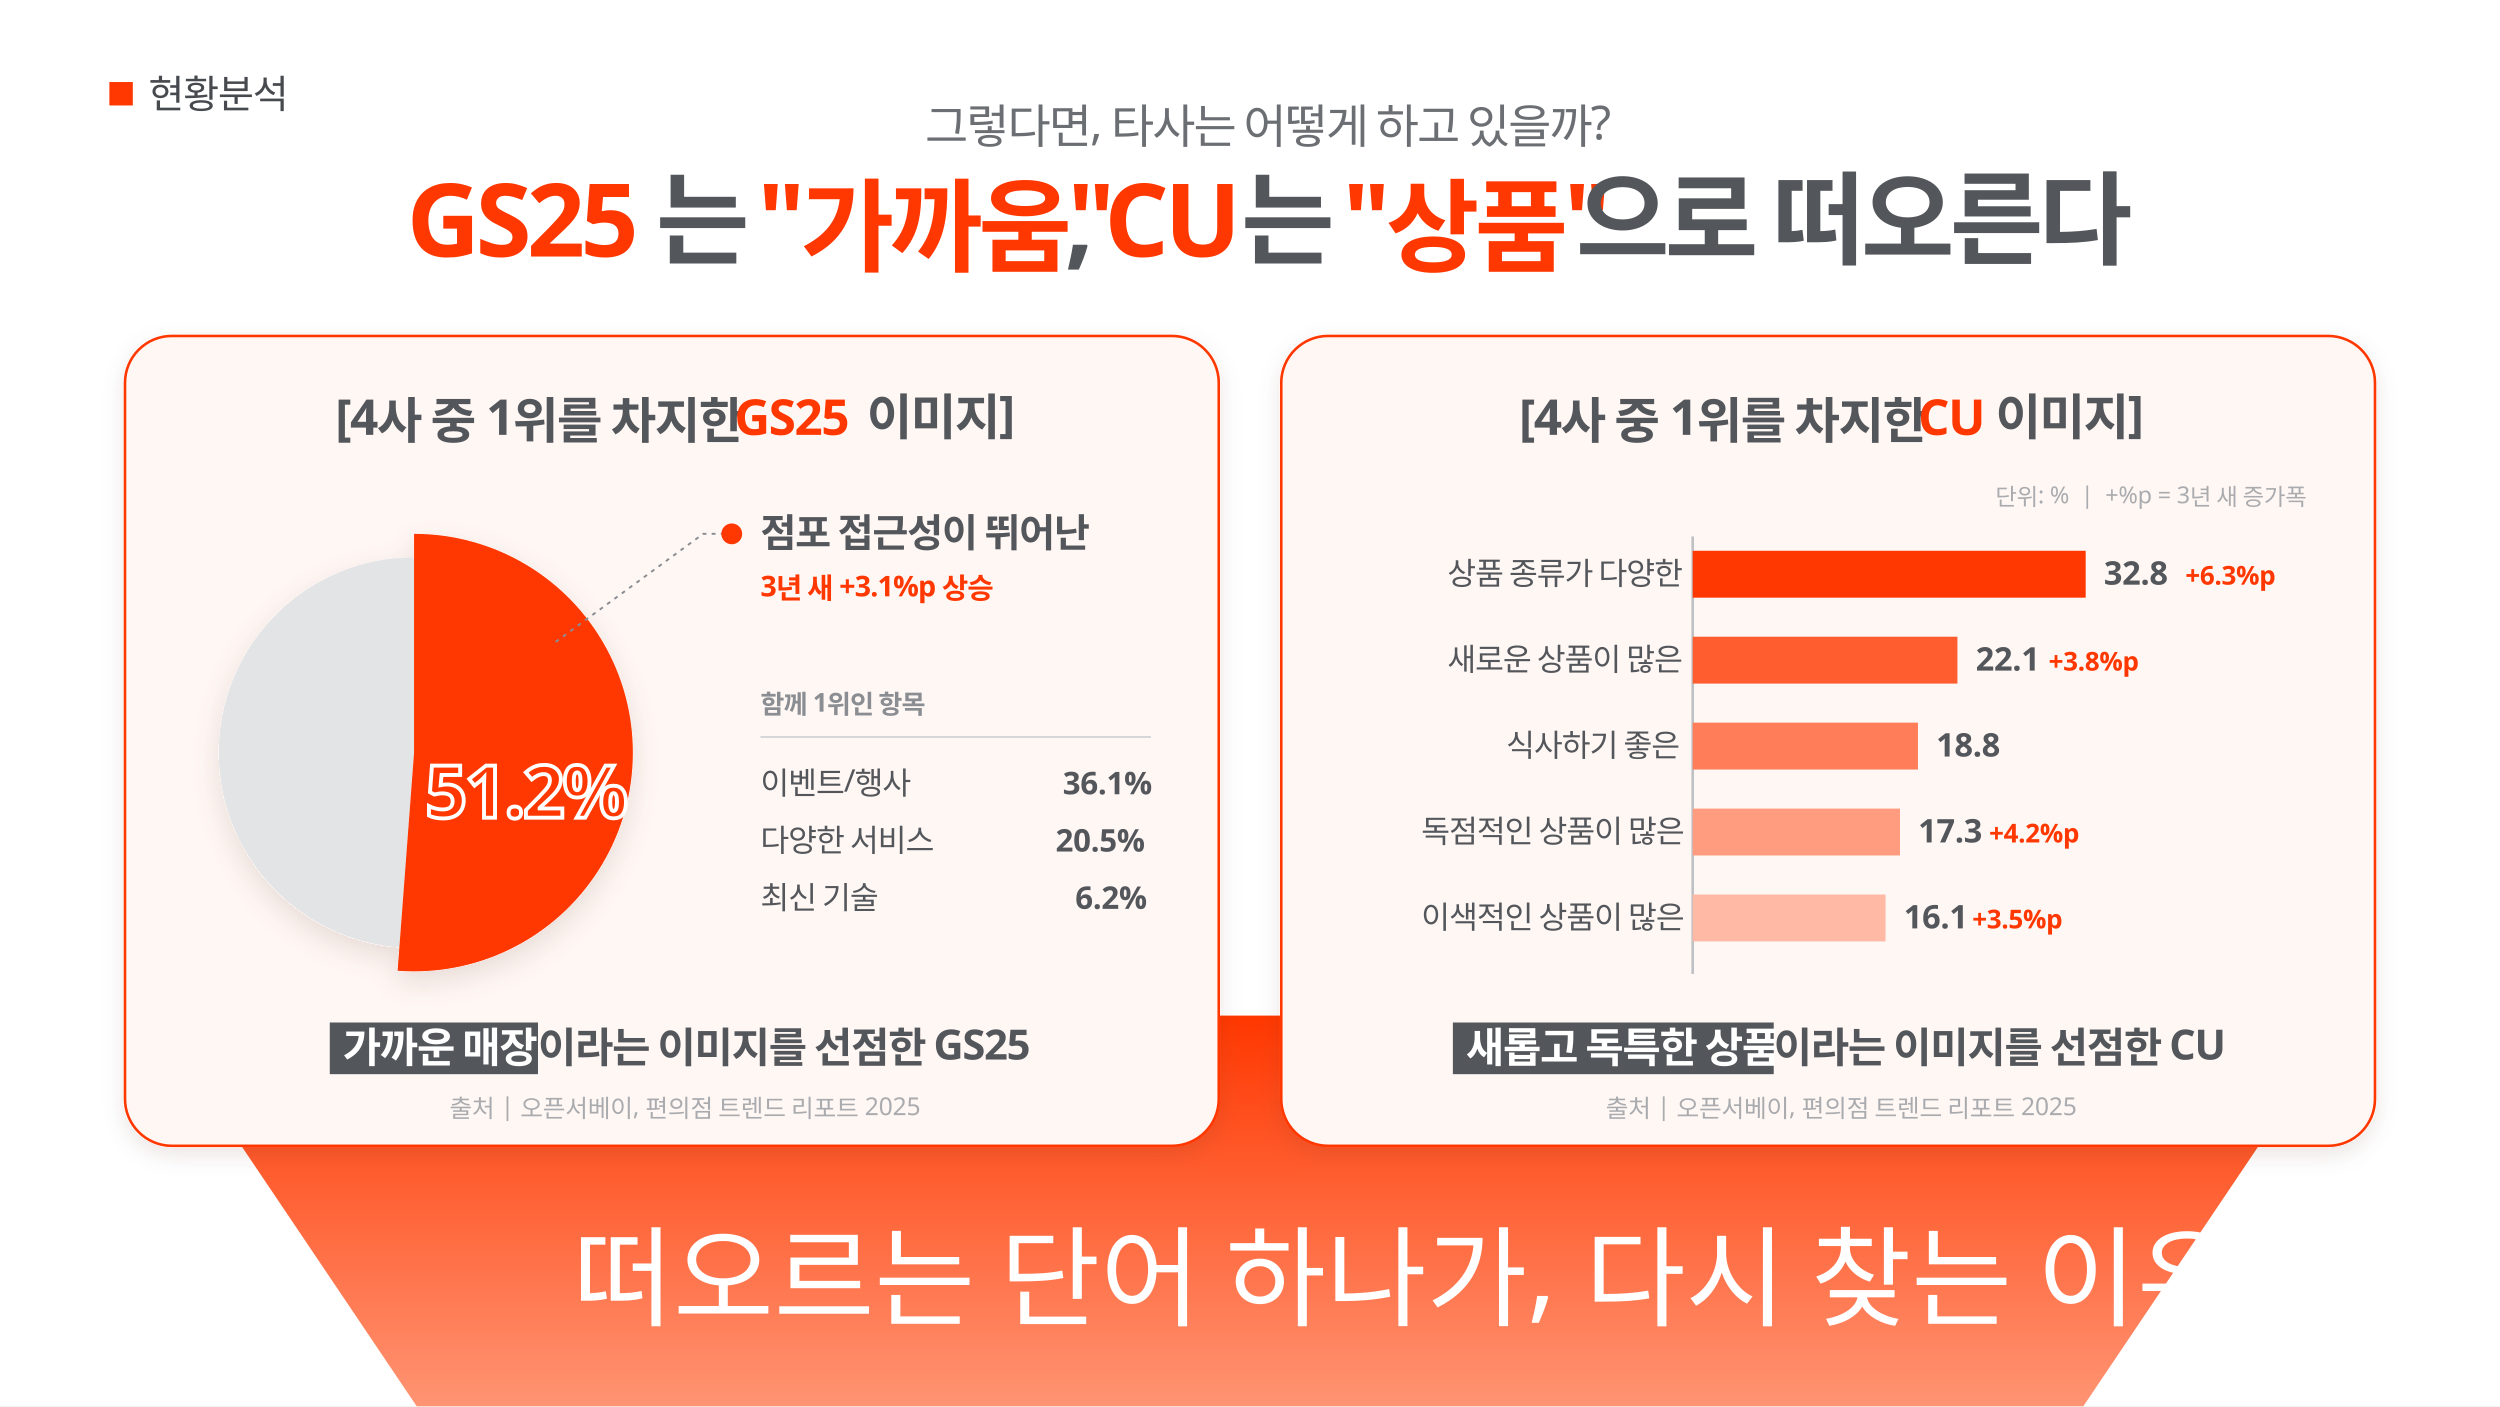
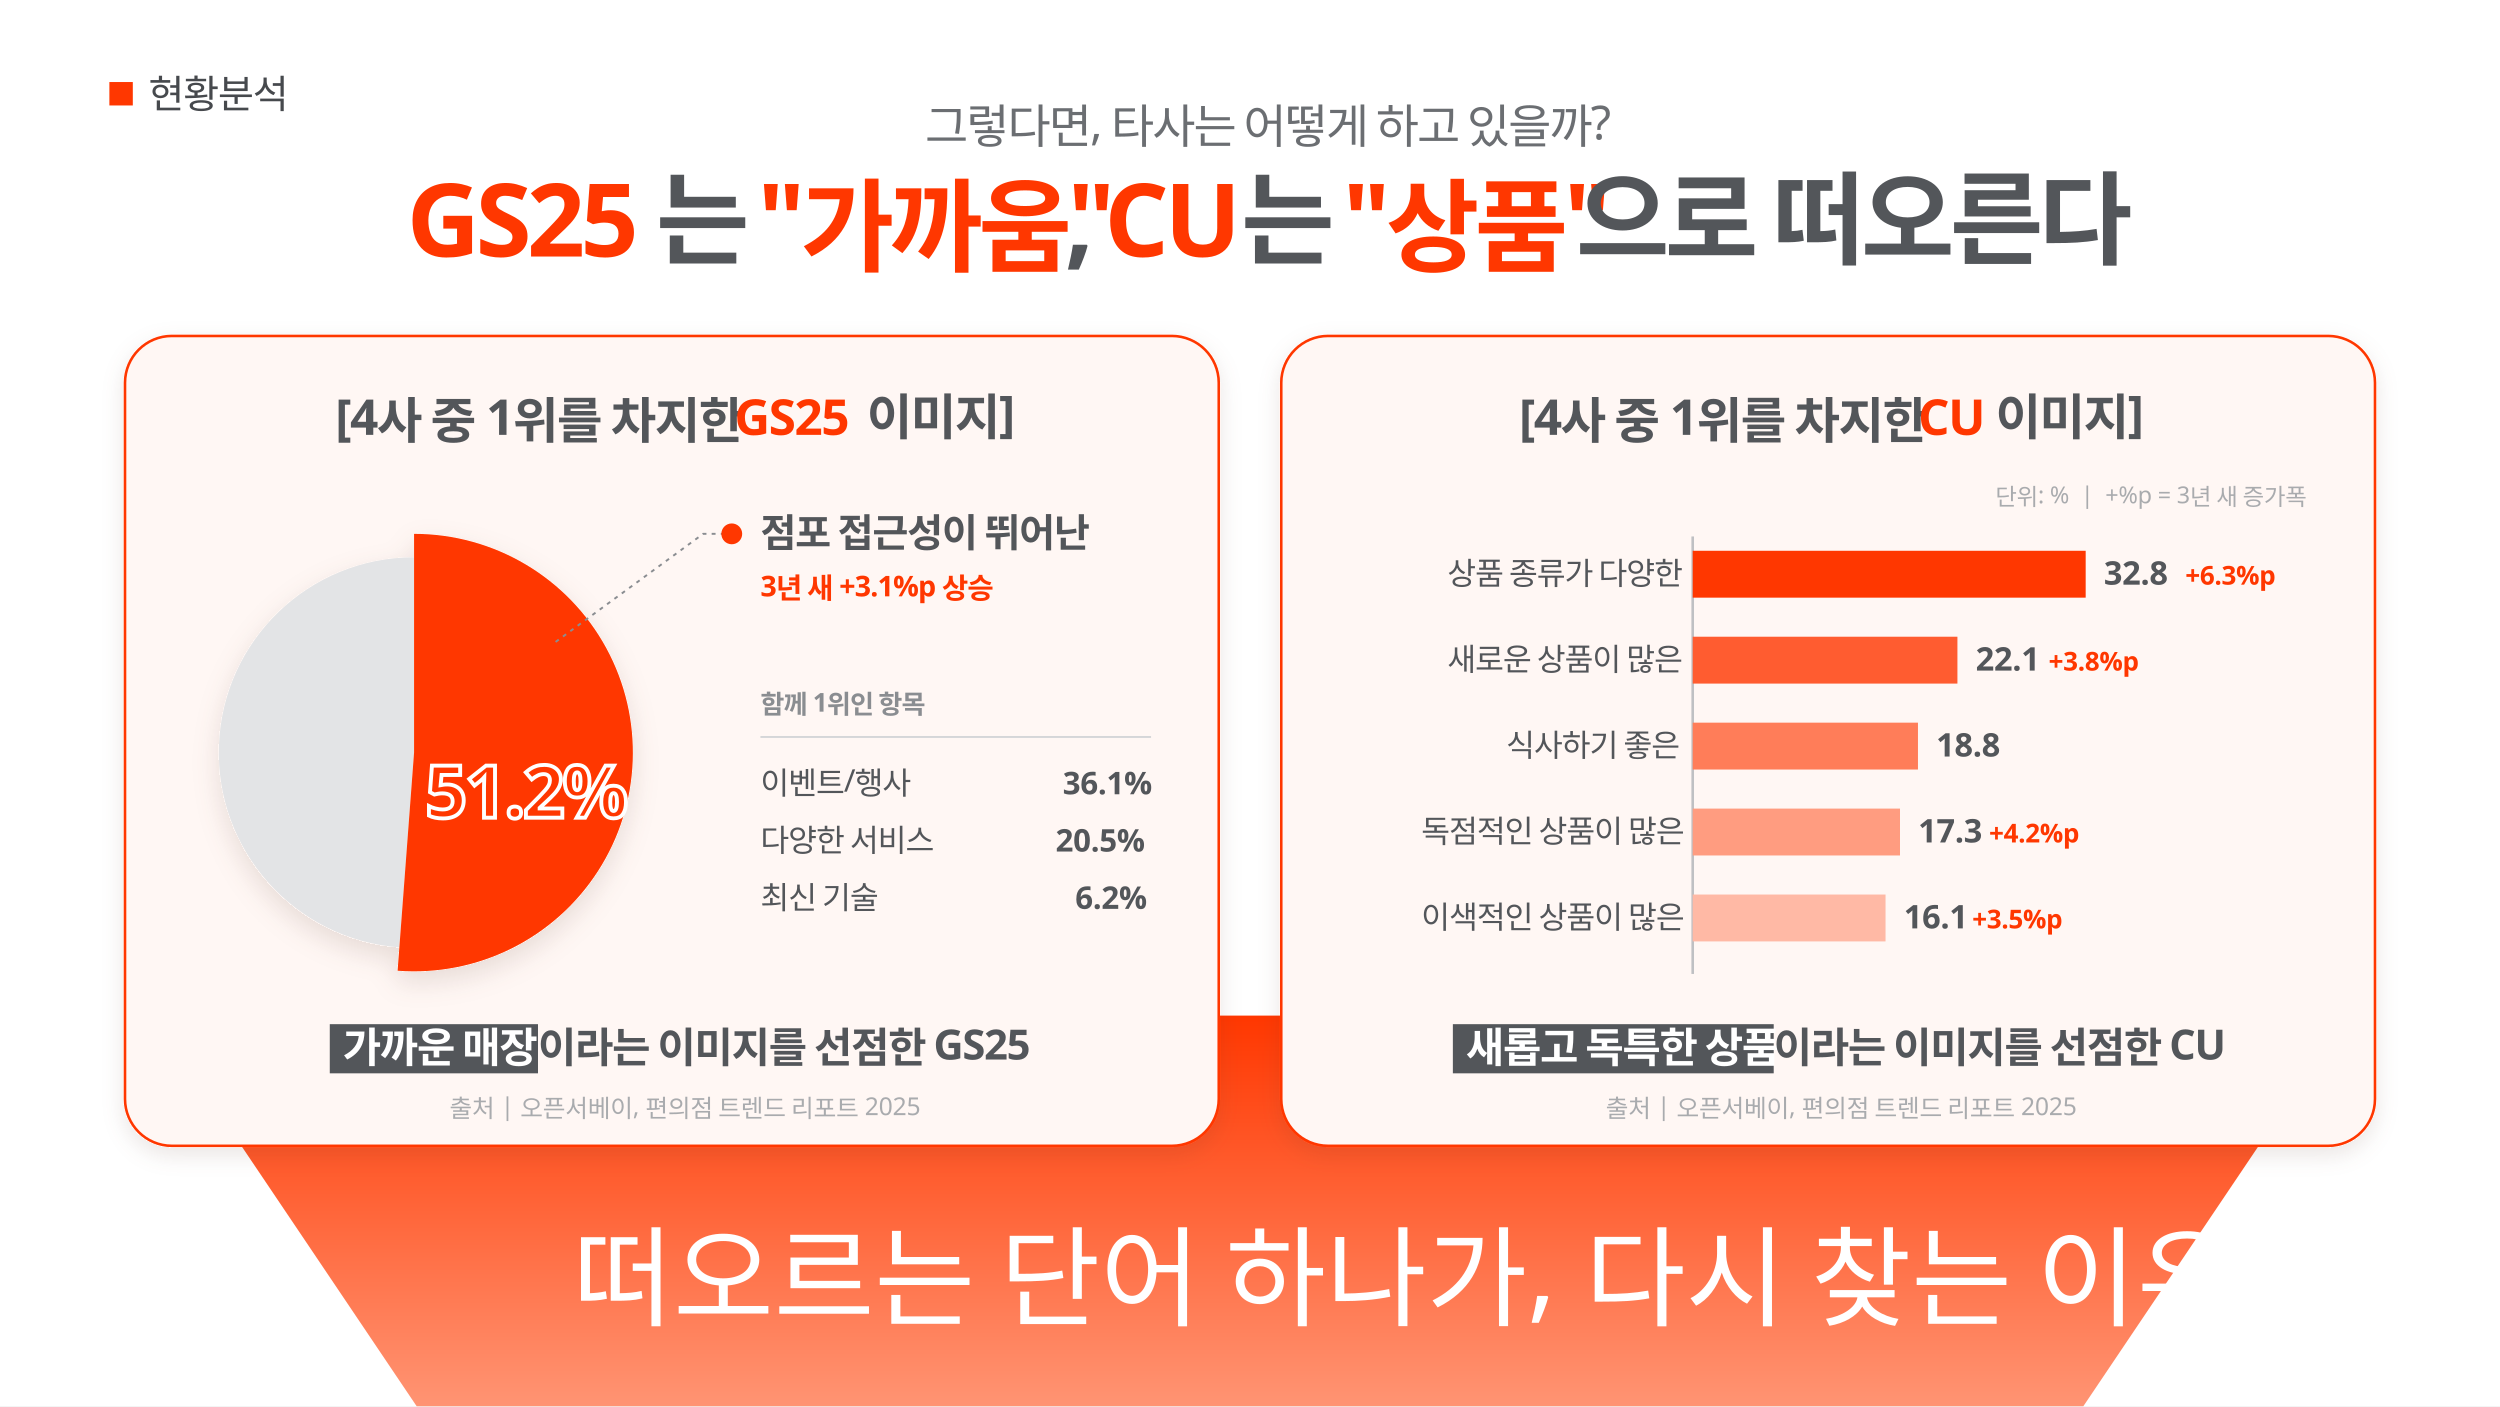
<svg xmlns="http://www.w3.org/2000/svg" width="1920" height="1080" viewBox="0 0 1920 1080" fill="none">
  <rect id="배경" width="1920" height="1080" fill="#FFFFFF" />
  <g id="헤더">
    <rect id="섹션_마커" x="84" y="63" width="18" height="18" fill="#FF3700" />
    <text fill="#46494D" xml:space="preserve" style="white-space: pre" font-family="Pretendard" font-size="30" font-weight="500" letter-spacing="-0.03em" id="섹션명">
      <tspan x="114" y="83">현황분석</tspan>
    </text>
    <text fill="#6B6E72" xml:space="preserve" style="white-space: pre" font-family="Pretendard" font-size="36" font-weight="400" letter-spacing="-0.04em" id="연결문장">
      <tspan x="710.45" y="110">그렇다면, 타사는 어떻게 하고 있을까?</tspan>
    </text>
    <g id="헤드문장">
      <text fill="#FF3700" xml:space="preserve" style="white-space: pre" font-family="Pretendard" font-size="78" font-weight="800" letter-spacing="-0.045em">
        <tspan x="312.3" y="197">GS25</tspan>
      </text>
      <text fill="#53565A" xml:space="preserve" style="white-space: pre" font-family="Pretendard" font-size="78" font-weight="800" letter-spacing="-0.045em">
        <tspan x="503.79" y="197">는 </tspan>
      </text>
      <text fill="#FF3700" xml:space="preserve" style="white-space: pre" font-family="Pretendard" font-size="78" font-weight="800" letter-spacing="-0.045em">
        <tspan x="581.63" y="197">"가까움"</tspan>
      </text>
      <text fill="#53565A" xml:space="preserve" style="white-space: pre" font-family="Pretendard" font-size="78" font-weight="800" letter-spacing="-0.045em">
        <tspan x="817.77" y="197">, </tspan>
      </text>
      <text fill="#FF3700" xml:space="preserve" style="white-space: pre" font-family="Pretendard" font-size="78" font-weight="800" letter-spacing="-0.045em">
        <tspan x="848.09" y="197">CU</tspan>
      </text>
      <text fill="#53565A" xml:space="preserve" style="white-space: pre" font-family="Pretendard" font-size="78" font-weight="800" letter-spacing="-0.045em">
        <tspan x="953.2" y="197">는 </tspan>
      </text>
      <text fill="#FF3700" xml:space="preserve" style="white-space: pre" font-family="Pretendard" font-size="78" font-weight="800" letter-spacing="-0.045em">
        <tspan x="1031.04" y="197">"상품"</tspan>
      </text>
      <text fill="#53565A" xml:space="preserve" style="white-space: pre" font-family="Pretendard" font-size="78" font-weight="800" letter-spacing="-0.045em">
        <tspan x="1210.34" y="197">으로 떠오른다</tspan>
      </text>
    </g>
  </g>
  <path id="하단_밴드" d="M118 780H1802L1600 1080H320Z" fill="url(#band3)" />
  <g id="GS25_카드">
    <g id="GS25_카드_배경" filter="url(#filter0_d)">
      <rect x="96" y="258" width="840" height="622" rx="36" fill="#FFF7F4" stroke="#FF3700" stroke-width="2" />
    </g>
    <g id="GS25_카드_제목">
      <text fill="#53565A" xml:space="preserve" style="white-space: pre" font-family="Pretendard" font-size="38" font-weight="700" letter-spacing="-0.03em">
        <tspan x="257.41" y="334">[4사 중 1위를 차지한 </tspan>
      </text>
      <text fill="#FF3700" xml:space="preserve" style="white-space: pre" font-family="Pretendard" font-size="38" font-weight="700" letter-spacing="-0.03em">
        <tspan x="563.97" y="334">GS25</tspan>
      </text>
      <text fill="#53565A" xml:space="preserve" style="white-space: pre" font-family="Pretendard" font-size="38" font-weight="700" letter-spacing="-0.03em">
        <tspan x="658.2" y="334"> 이미지]</tspan>
      </text>
    </g>
    <g id="파이_점포접근성" filter="url(#filter1_d)">
      <path id="파이_나머지" d="M318 578L306.70 727.57A150 150 0 0 1 318.00 428.00Z" fill="#E3E4E6" />
      <path id="파이_51.2" d="M318 578L318.00 410.00A168 168 0 1 1 305.35 745.52Z" fill="#FF3700" />
    </g>
    <text fill="#FF3700" stroke="#FFFFFF" stroke-width="3" xml:space="preserve" style="white-space: pre" font-family="Pretendard" font-size="56" font-weight="800" letter-spacing="-0.03em" id="파이_수치">
      <tspan x="326.69" y="628">51.2%</tspan>
    </text>
    <path id="리더라인" d="M426.7 493.0L540 410H556" stroke="#8A8D91" stroke-width="1.5" stroke-dasharray="3 4" />
    <circle id="리더_점" cx="562" cy="410" r="8" fill="#FF3700" />
    <text fill="#53565A" xml:space="preserve" style="white-space: pre" font-family="Pretendard" font-size="30" font-weight="700" letter-spacing="-0.03em" id="라벨_점포접근성">
      <tspan x="584" y="420">점포 접근성이 뛰어난</tspan>
    </text>
    <text fill="#FF3700" xml:space="preserve" style="white-space: pre" font-family="Pretendard" font-size="22" font-weight="600" letter-spacing="-0.03em" id="라벨_증가">
      <tspan x="584" y="458">3년 새 +3.1%p 상승</tspan>
    </text>
    <text fill="#8A8D91" xml:space="preserve" style="white-space: pre" font-family="Pretendard" font-size="20" font-weight="600" letter-spacing="-0.03em" id="보조_제목">
      <tspan x="584" y="548">함께 1위인 항목</tspan>
    </text>
    <path id="보조_구분선" d="M584 566H884" stroke="#D5D6D8" stroke-width="1.5" />
    <text fill="#53565A" xml:space="preserve" style="white-space: pre" font-family="Pretendard" font-size="24" font-weight="500" letter-spacing="-0.03em" id="보조_이벤트/행사">
      <tspan x="584" y="610">이벤트/행사</tspan>
    </text>
    <text fill="#53565A" xml:space="preserve" style="white-space: pre" font-family="Pretendard" font-size="24" font-weight="700" letter-spacing="-0.01em" id="보조_이벤트/행사_수치">
      <tspan x="816.19" y="610">36.1%</tspan>
    </text>
    <text fill="#53565A" xml:space="preserve" style="white-space: pre" font-family="Pretendard" font-size="24" font-weight="500" letter-spacing="-0.03em" id="보조_다양한 서비스">
      <tspan x="584" y="654">다양한 서비스</tspan>
    </text>
    <text fill="#53565A" xml:space="preserve" style="white-space: pre" font-family="Pretendard" font-size="24" font-weight="700" letter-spacing="-0.01em" id="보조_다양한 서비스_수치">
      <tspan x="810.67" y="654">20.5%</tspan>
    </text>
    <text fill="#53565A" xml:space="preserve" style="white-space: pre" font-family="Pretendard" font-size="24" font-weight="500" letter-spacing="-0.03em" id="보조_최신 기술">
      <tspan x="584" y="698">최신 기술</tspan>
    </text>
    <text fill="#53565A" xml:space="preserve" style="white-space: pre" font-family="Pretendard" font-size="24" font-weight="700" letter-spacing="-0.01em" id="보조_최신 기술_수치">
      <tspan x="825.77" y="698">6.2%</tspan>
    </text>
    <g id="GS25_캡션">
-       <rect x="253.27" y="785.28" width="159.91" height="39.68" fill="#53565A" />
+       <rect x="253.27" y="786.56" width="159.91" height="37.76" fill="#53565A" />
      <text fill="#FFFFFF" xml:space="preserve" style="white-space: pre" font-family="Pretendard" font-size="32" font-weight="700" letter-spacing="-0.03em">
        <tspan x="263.27" y="816">가까운 매장</tspan>
      </text>
      <text fill="#53565A" xml:space="preserve" style="white-space: pre" font-family="Pretendard" font-size="32" font-weight="700" letter-spacing="-0.03em">
        <tspan x="413.17" y="816">이라는 이미지를 선점한 GS25</tspan>
      </text>
    </g>
    <text fill="#A9ABAE" xml:space="preserve" style="white-space: pre" font-family="Pretendard" font-size="19" font-weight="400" letter-spacing="-0.01em" id="GS25_출처">
      <tspan x="345.16" y="858">출처 | 오픈서베이, 편의점 트렌드 리포트 2025</tspan>
    </text>
  </g>
  <g id="CU_카드">
    <g id="CU_카드_배경" filter="url(#filter2_d)">
      <rect x="984" y="258" width="840" height="622" rx="36" fill="#FFF7F4" stroke="#FF3700" stroke-width="2" />
    </g>
    <g id="CU_카드_제목">
      <text fill="#53565A" xml:space="preserve" style="white-space: pre" font-family="Pretendard" font-size="38" font-weight="700" letter-spacing="-0.03em">
        <tspan x="1166.53" y="334">[4사 중 1위를 차지한 </tspan>
      </text>
      <text fill="#FF3700" xml:space="preserve" style="white-space: pre" font-family="Pretendard" font-size="38" font-weight="700" letter-spacing="-0.03em">
        <tspan x="1473.09" y="334">CU</tspan>
      </text>
      <text fill="#53565A" xml:space="preserve" style="white-space: pre" font-family="Pretendard" font-size="38" font-weight="700" letter-spacing="-0.03em">
        <tspan x="1525.08" y="334"> 이미지]</tspan>
      </text>
    </g>
    <text fill="#A9ABAE" xml:space="preserve" style="white-space: pre" font-family="Pretendard" font-size="18" font-weight="500" letter-spacing="-0.01em" id="CU_단위">
      <tspan x="1532.39" y="388">단위: %  |  +%p = 3년 새 증가폭</tspan>
    </text>
    <path id="막대_기준선" d="M1300 412V748" stroke="#BFC0C3" stroke-width="2" />
    <g id="막대_상품 종류가 다양한">
      <text fill="#53565A" xml:space="preserve" style="white-space: pre" font-family="Pretendard" font-size="24" font-weight="500" letter-spacing="-0.03em" id="막대라벨_상품 종류가 다양한">
        <tspan x="1111.53" y="449">상품 종류가 다양한</tspan>
      </text>
      <rect x="1300" y="423" width="301.8" height="36" fill="#FF3700" />
      <g id="막대수치_상품 종류가 다양한">
        <text fill="#53565A" xml:space="preserve" style="white-space: pre" font-family="Pretendard" font-size="25" font-weight="700" letter-spacing="-0.01em">
          <tspan x="1615.76" y="449">32.8</tspan>
        </text>
        <text fill="#FF3700" xml:space="preserve" style="white-space: pre" font-family="Pretendard" font-size="20" font-weight="700" letter-spacing="-0.013em">
          <tspan x="1668.42" y="449">  +6.3%p</tspan>
        </text>
      </g>
    </g>
    <g id="막대_새로운 상품이 많은">
      <text fill="#53565A" xml:space="preserve" style="white-space: pre" font-family="Pretendard" font-size="24" font-weight="500" letter-spacing="-0.03em" id="막대라벨_새로운 상품이 많은">
        <tspan x="1111.53" y="515">새로운 상품이 많은</tspan>
      </text>
      <rect x="1300" y="489" width="203.3" height="36" fill="#FF5C30" />
      <g id="막대수치_새로운 상품이 많은">
        <text fill="#53565A" xml:space="preserve" style="white-space: pre" font-family="Pretendard" font-size="25" font-weight="700" letter-spacing="-0.01em">
          <tspan x="1517.32" y="515">22.1</tspan>
        </text>
        <text fill="#FF3700" xml:space="preserve" style="white-space: pre" font-family="Pretendard" font-size="20" font-weight="700" letter-spacing="-0.013em">
          <tspan x="1563.43" y="515">  +3.8%p</tspan>
        </text>
      </g>
    </g>
    <g id="막대_식사하기 좋은">
      <text fill="#53565A" xml:space="preserve" style="white-space: pre" font-family="Pretendard" font-size="24" font-weight="500" letter-spacing="-0.03em" id="막대라벨_식사하기 좋은">
        <tspan x="1156.72" y="581">식사하기 좋은</tspan>
      </text>
      <rect x="1300" y="555" width="173.0" height="36" fill="#FF7D59" />
      <text fill="#53565A" xml:space="preserve" style="white-space: pre" font-family="Pretendard" font-size="25" font-weight="700" letter-spacing="-0.01em" id="막대수치_식사하기 좋은">
        <tspan x="1486.96" y="581">18.8</tspan>
      </text>
    </g>
    <g id="막대_독점적인 상품이 많은">
      <text fill="#53565A" xml:space="preserve" style="white-space: pre" font-family="Pretendard" font-size="24" font-weight="500" letter-spacing="-0.03em" id="막대라벨_독점적인 상품이 많은">
        <tspan x="1091.52" y="647">독점적인 상품이 많은</tspan>
      </text>
      <rect x="1300" y="621" width="159.2" height="36" fill="#FF9C80" />
      <g id="막대수치_독점적인 상품이 많은">
        <text fill="#53565A" xml:space="preserve" style="white-space: pre" font-family="Pretendard" font-size="25" font-weight="700" letter-spacing="-0.01em">
          <tspan x="1473.16" y="647">17.3</tspan>
        </text>
        <text fill="#FF3700" xml:space="preserve" style="white-space: pre" font-family="Pretendard" font-size="20" font-weight="700" letter-spacing="-0.013em">
          <tspan x="1517.69" y="647">  +4.2%p</tspan>
        </text>
      </g>
    </g>
    <g id="막대_이색적인 상품이 많은">
      <text fill="#53565A" xml:space="preserve" style="white-space: pre" font-family="Pretendard" font-size="24" font-weight="500" letter-spacing="-0.03em" id="막대라벨_이색적인 상품이 많은">
        <tspan x="1091.52" y="713">이색적인 상품이 많은</tspan>
      </text>
      <rect x="1300" y="687" width="148.1" height="36" fill="#FFB9A5" />
      <g id="막대수치_이색적인 상품이 많은">
        <text fill="#53565A" xml:space="preserve" style="white-space: pre" font-family="Pretendard" font-size="25" font-weight="700" letter-spacing="-0.01em">
          <tspan x="1462.12" y="713">16.1</tspan>
        </text>
        <text fill="#FF3700" xml:space="preserve" style="white-space: pre" font-family="Pretendard" font-size="20" font-weight="700" letter-spacing="-0.013em">
          <tspan x="1504.76" y="713">  +3.5%p</tspan>
        </text>
      </g>
    </g>
    <g id="CU_캡션">
-       <rect x="1115.8" y="785.28" width="246.41" height="39.68" fill="#53565A" />
+       <rect x="1115.8" y="786.56" width="246.41" height="37.76" fill="#53565A" />
      <text fill="#FFFFFF" xml:space="preserve" style="white-space: pre" font-family="Pretendard" font-size="32" font-weight="700" letter-spacing="-0.03em">
        <tspan x="1125.8" y="816">새롭고 독특한 상품</tspan>
      </text>
      <text fill="#53565A" xml:space="preserve" style="white-space: pre" font-family="Pretendard" font-size="32" font-weight="700" letter-spacing="-0.03em">
        <tspan x="1362.21" y="816">이라는 이미지를 선점한 CU</tspan>
      </text>
    </g>
    <text fill="#A9ABAE" xml:space="preserve" style="white-space: pre" font-family="Pretendard" font-size="19" font-weight="400" letter-spacing="-0.01em" id="CU_출처">
      <tspan x="1233.16" y="858">출처 | 오픈서베이, 편의점 트렌드 리포트 2025</tspan>
    </text>
  </g>
  <text fill="#FFFFFF" xml:space="preserve" style="white-space: pre" font-family="Nanum Pen Script" font-size="84" font-weight="400" letter-spacing="0em" id="하단요약">
    <tspan x="439.74" y="1012">떠오르는 단어 하나가, 다시 찾는 이유가 된다</tspan>
  </text>
  <defs>
    <linearGradient id="band3" x1="960" y1="780" x2="960" y2="1080" gradientUnits="userSpaceOnUse">
      <stop stop-color="#FF3700" />
      <stop offset="1" stop-color="#FF9473" />
    </linearGradient>
    <filter id="filter0_d" x="72" y="240" width="888" height="670" filterUnits="userSpaceOnUse" color-interpolation-filters="sRGB">
      <feFlood flood-opacity="0" result="BackgroundImageFix" />
      <feColorMatrix in="SourceAlpha" type="matrix" values="0 0 0 0 0 0 0 0 0 0 0 0 0 0 0 0 0 0 127 0" result="hardAlpha" />
      <feOffset dy="6" />
      <feGaussianBlur stdDeviation="8" />
      <feComposite in2="hardAlpha" operator="out" />
      <feColorMatrix type="matrix" values="0 0 0 0 0.35 0 0 0 0 0.2 0 0 0 0 0.15 0 0 0 0.12 0" />
      <feBlend mode="normal" in2="BackgroundImageFix" result="effect1_dropShadow" />
      <feBlend mode="normal" in="SourceGraphic" in2="effect1_dropShadow" result="shape" />
    </filter>
    <filter id="filter1_d" x="120" y="388" width="396" height="396" filterUnits="userSpaceOnUse" color-interpolation-filters="sRGB">
      <feFlood flood-opacity="0" result="BackgroundImageFix" />
      <feColorMatrix in="SourceAlpha" type="matrix" values="0 0 0 0 0 0 0 0 0 0 0 0 0 0 0 0 0 0 127 0" result="hardAlpha" />
      <feOffset dy="8" />
      <feGaussianBlur stdDeviation="10" />
      <feComposite in2="hardAlpha" operator="out" />
      <feColorMatrix type="matrix" values="0 0 0 0 0.35 0 0 0 0 0.2 0 0 0 0 0.15 0 0 0 0.14 0" />
      <feBlend mode="normal" in2="BackgroundImageFix" result="effect1_dropShadow" />
      <feBlend mode="normal" in="SourceGraphic" in2="effect1_dropShadow" result="shape" />
    </filter>
    <filter id="filter2_d" x="960" y="240" width="888" height="670" filterUnits="userSpaceOnUse" color-interpolation-filters="sRGB">
      <feFlood flood-opacity="0" result="BackgroundImageFix" />
      <feColorMatrix in="SourceAlpha" type="matrix" values="0 0 0 0 0 0 0 0 0 0 0 0 0 0 0 0 0 0 127 0" result="hardAlpha" />
      <feOffset dy="6" />
      <feGaussianBlur stdDeviation="8" />
      <feComposite in2="hardAlpha" operator="out" />
      <feColorMatrix type="matrix" values="0 0 0 0 0.35 0 0 0 0 0.2 0 0 0 0 0.15 0 0 0 0.12 0" />
      <feBlend mode="normal" in2="BackgroundImageFix" result="effect1_dropShadow" />
      <feBlend mode="normal" in="SourceGraphic" in2="effect1_dropShadow" result="shape" />
    </filter>
  </defs>
</svg>
